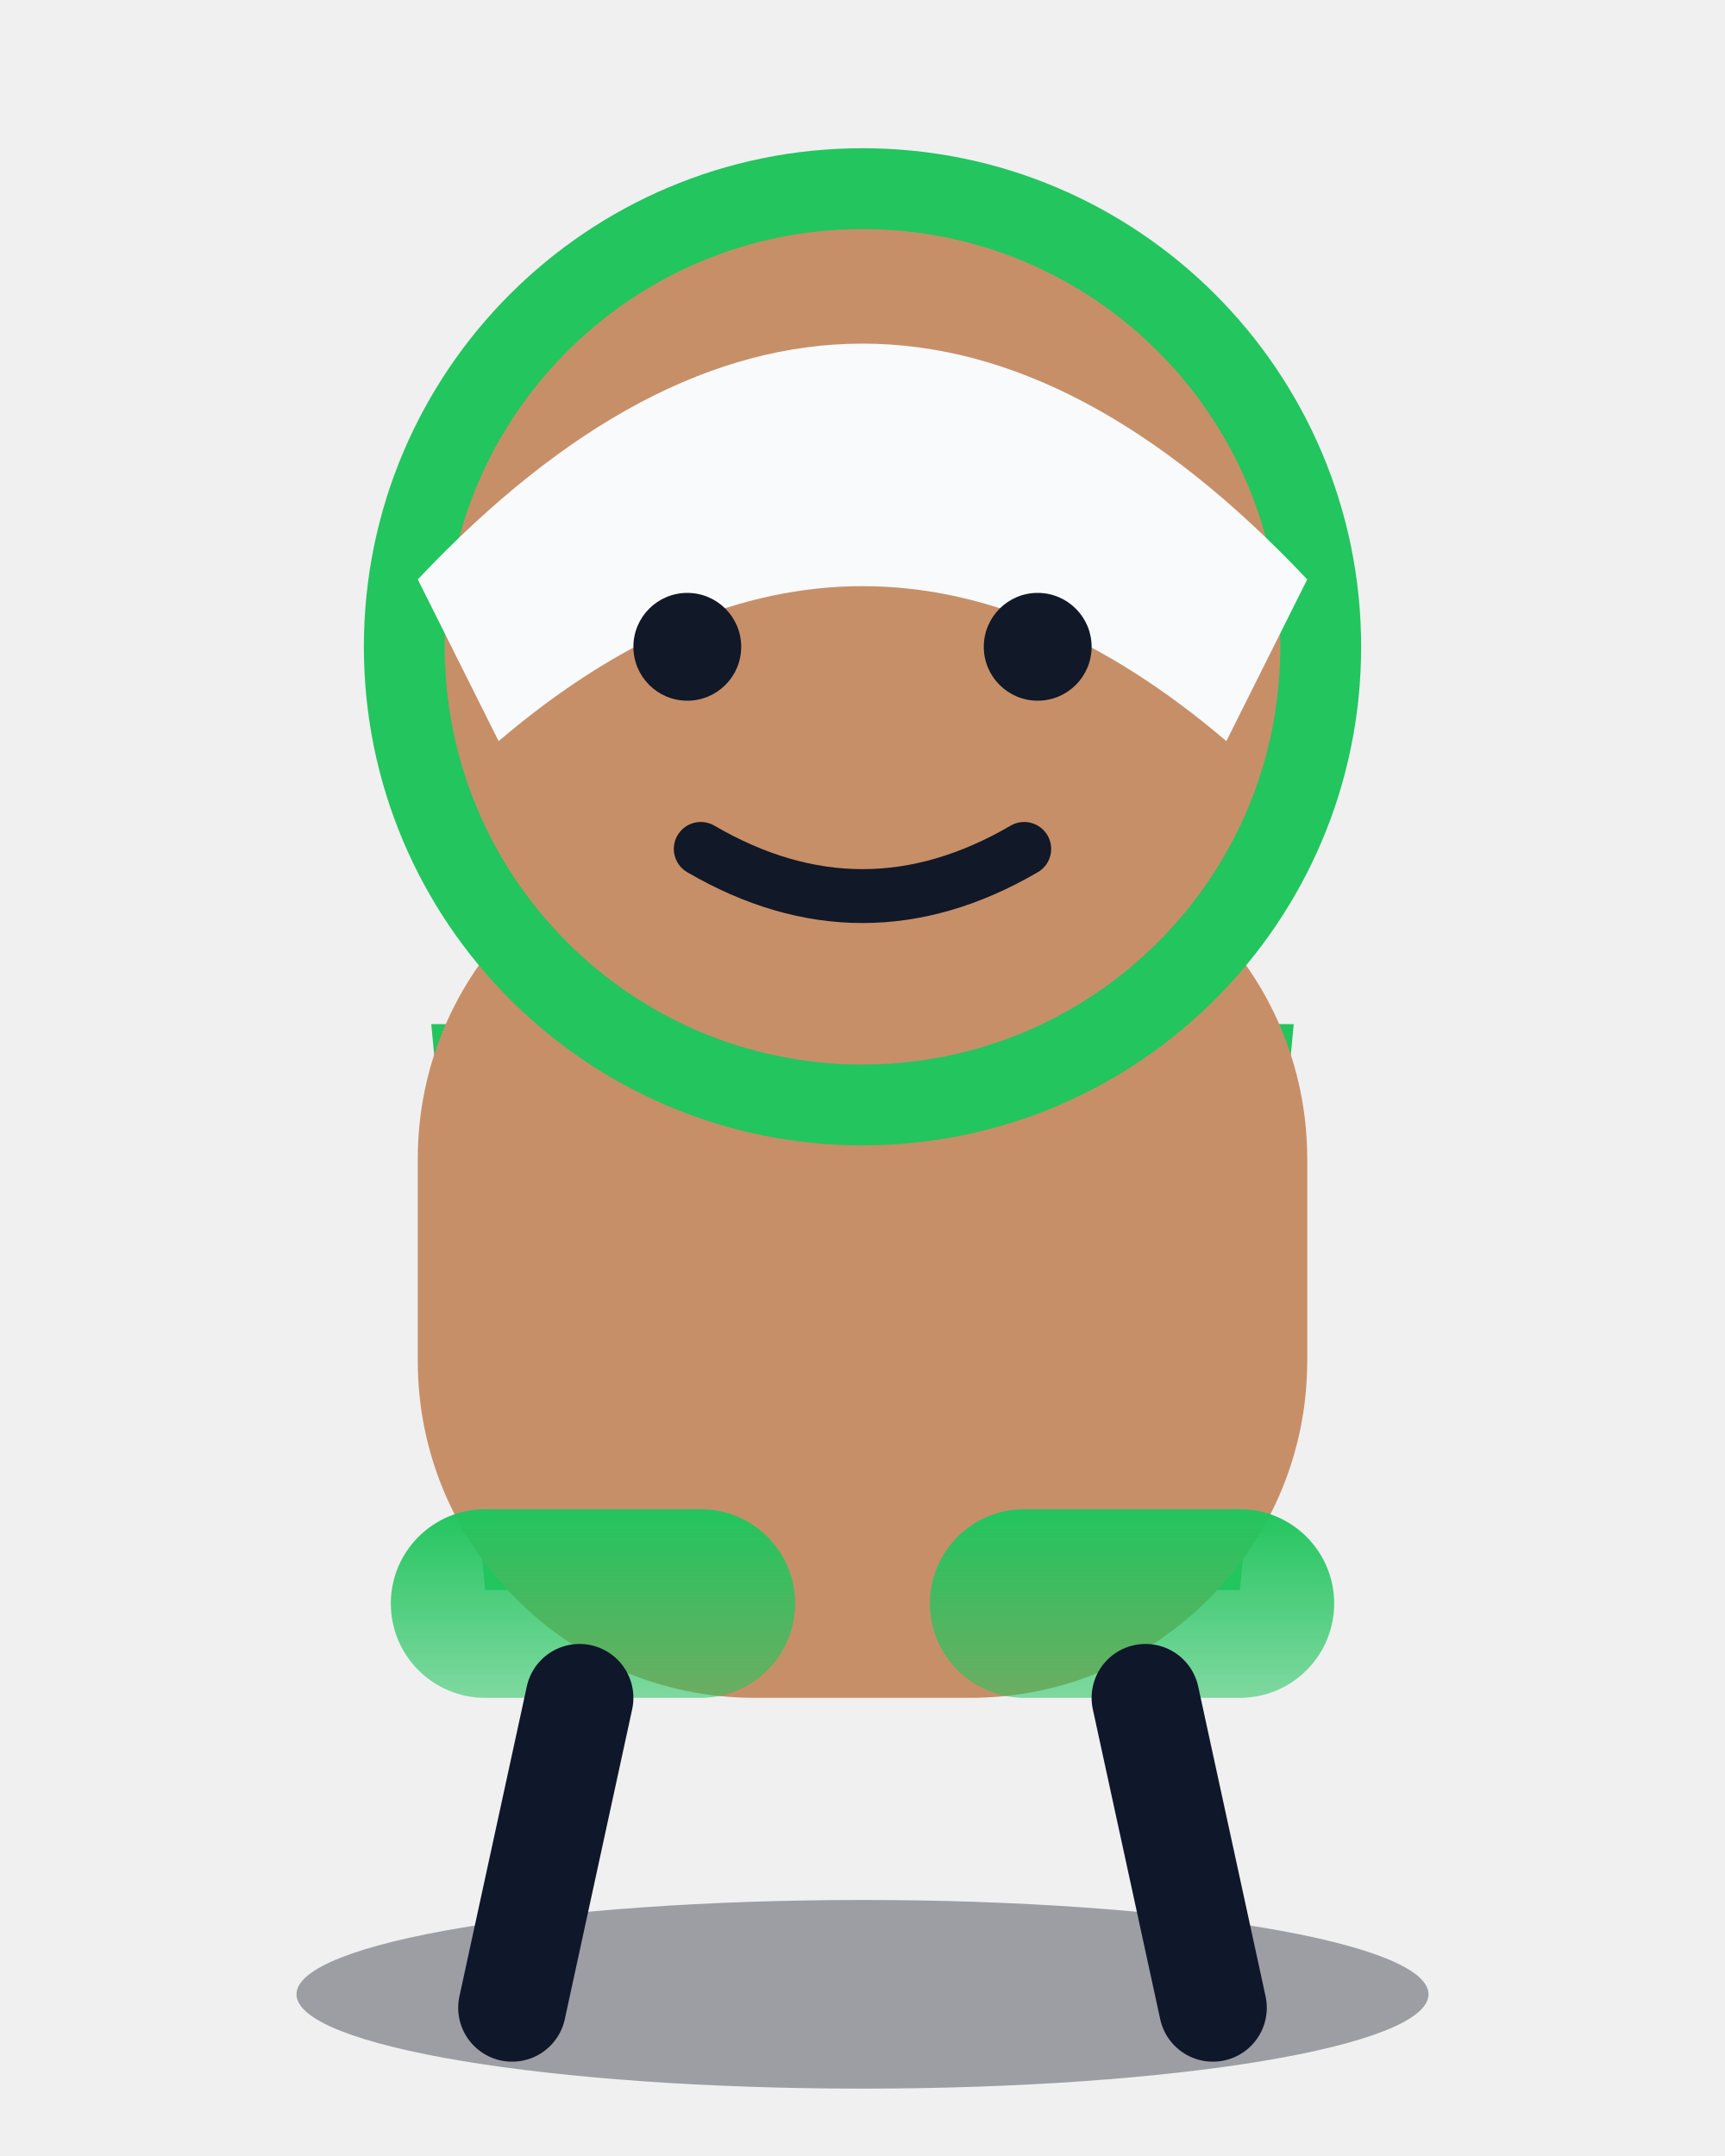
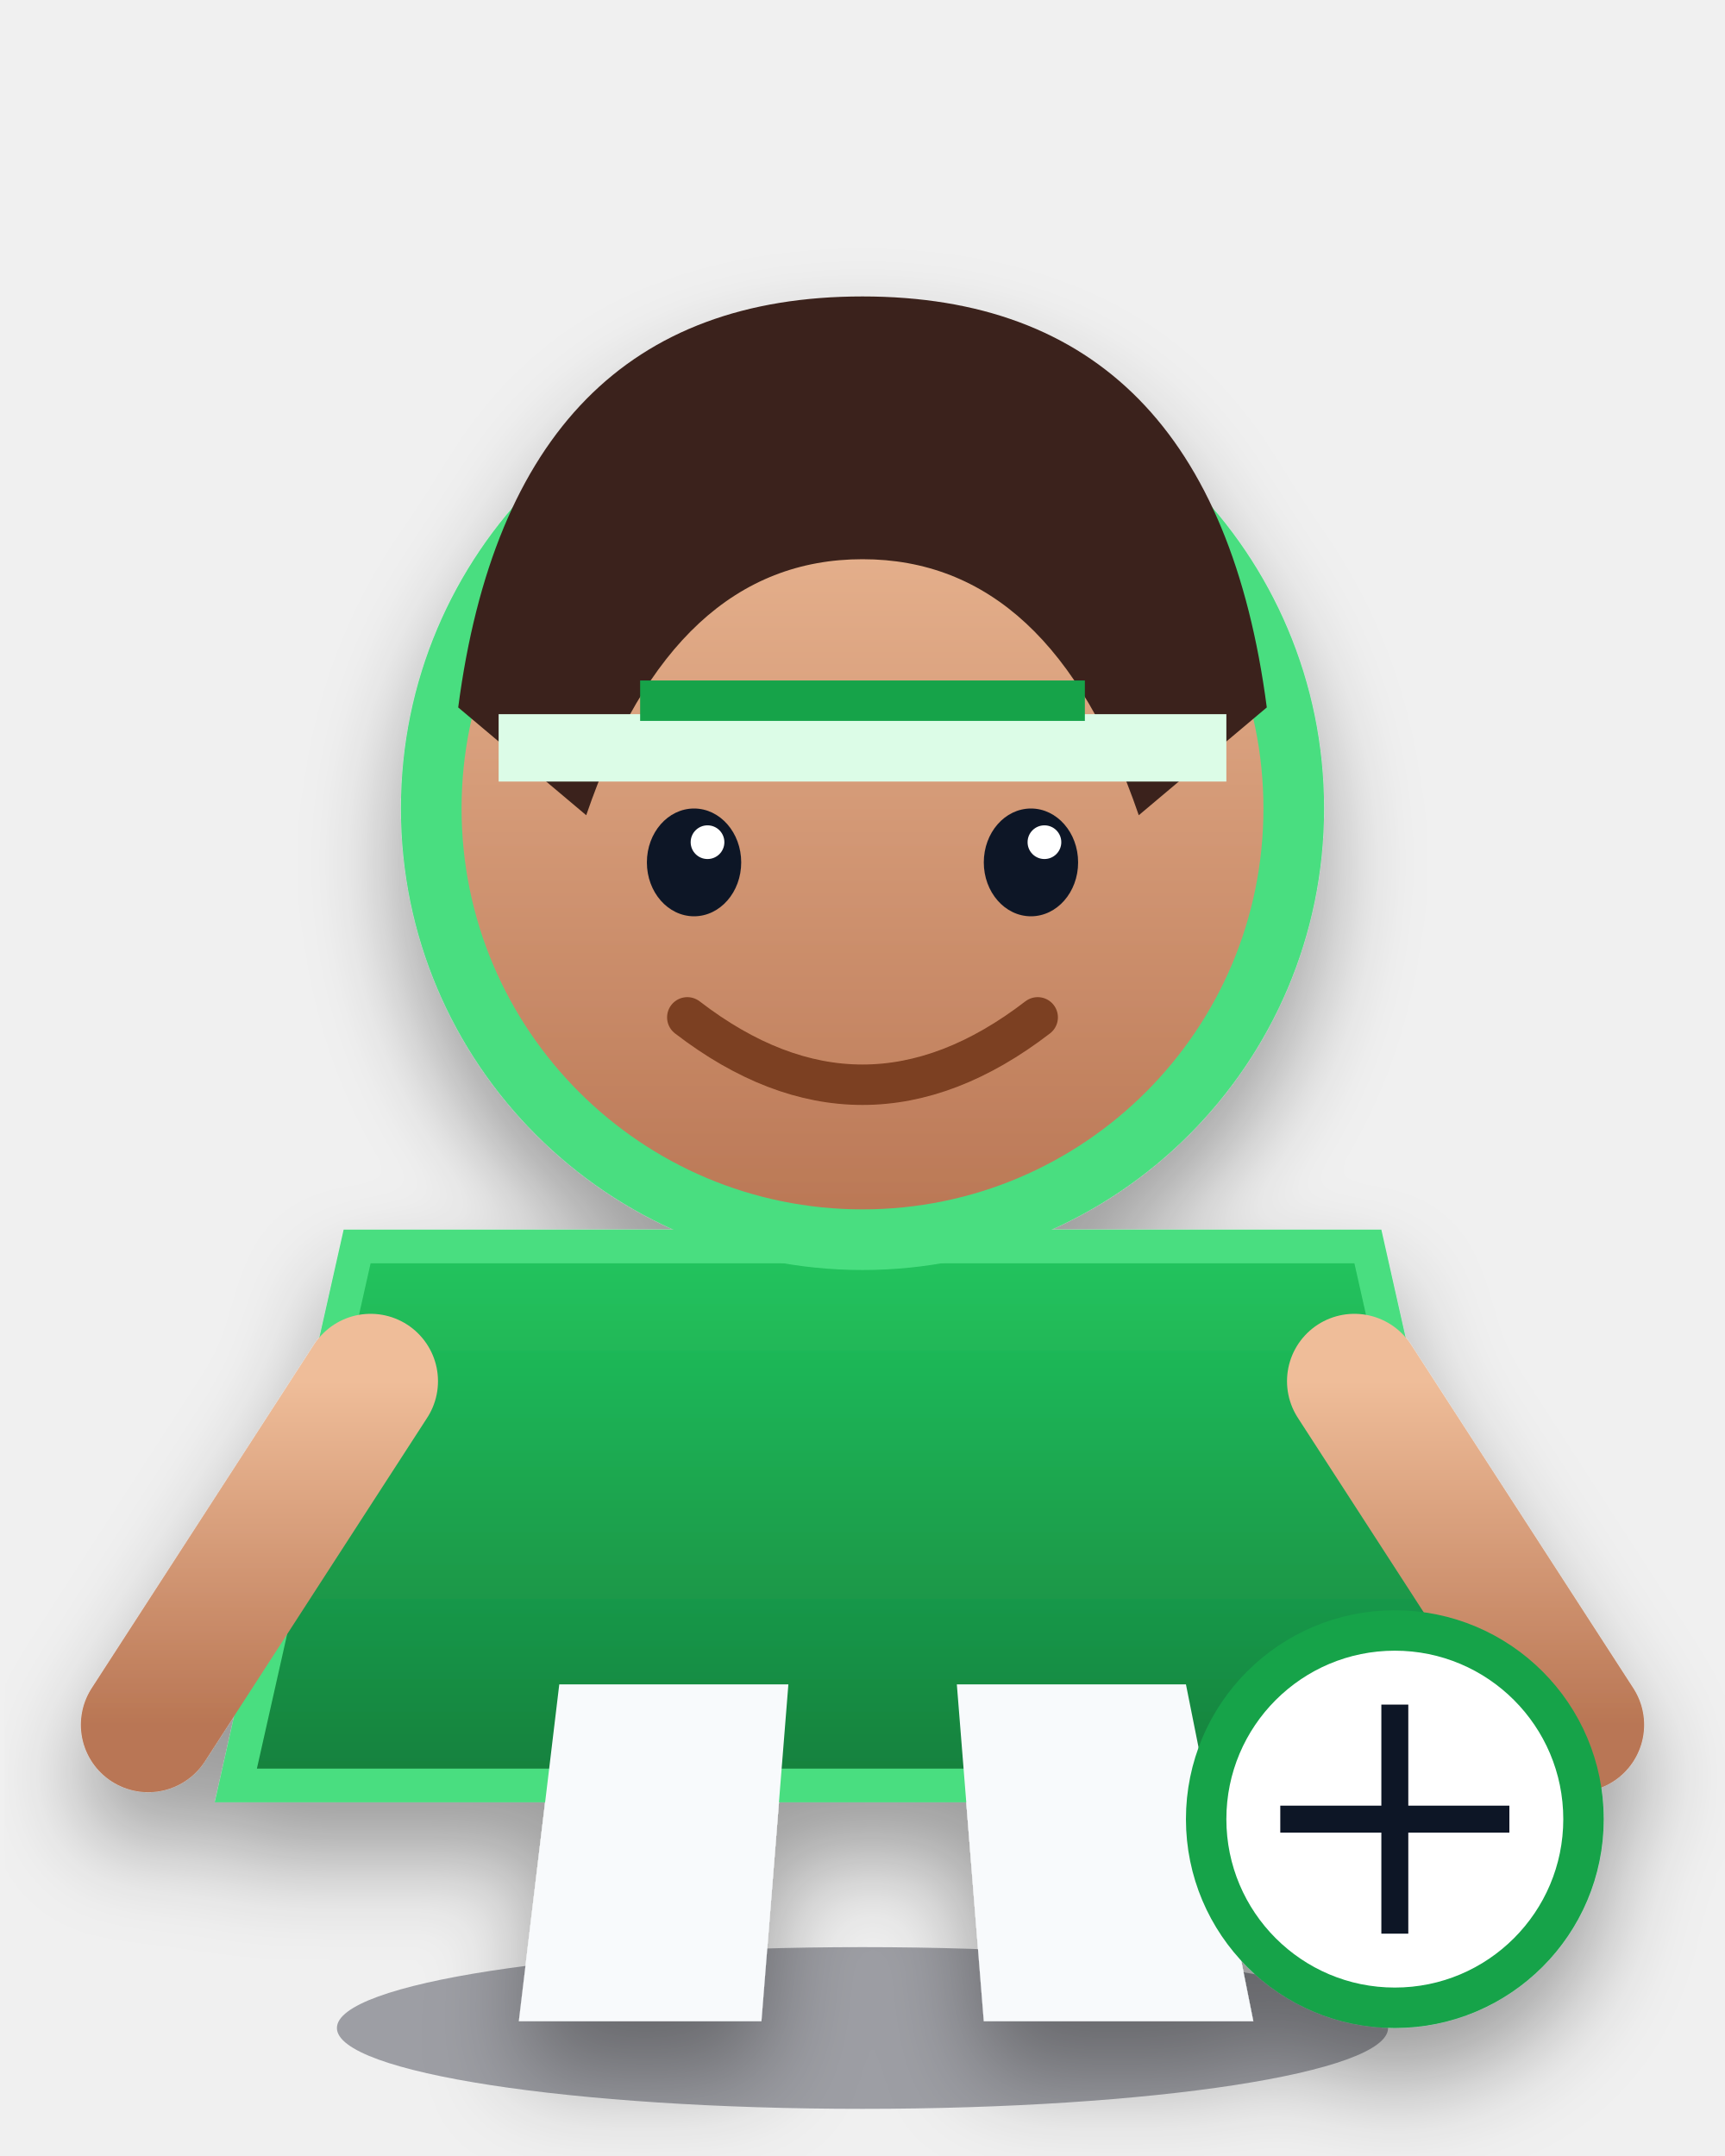
- <svg xmlns="http://www.w3.org/2000/svg" width="128" height="160" viewBox="0 0 128 160">
+ <svg xmlns="http://www.w3.org/2000/svg" width="256" height="320" viewBox="0 0 256 320">
  <defs>
-     <linearGradient id="g" x1="0" y1="0" x2="0" y2="1">
+     <linearGradient id="skin" x2="0" y2="1">
+       <stop stop-color="#efbd99" />
+       <stop offset="1" stop-color="#b97654" />
+     </linearGradient>
+     <linearGradient id="kit" x2="0" y2="1">
      <stop stop-color="#22c55e" />
-       <stop offset="1" stop-color="#22c55e" stop-opacity=".55" />
+       <stop offset="1" stop-color="#15803d" />
    </linearGradient>
+     <filter id="s">
+       <feDropShadow dx="0" dy="8" stdDeviation="7" flood-opacity=".35" />
+     </filter>
  </defs>
-   <ellipse cx="64" cy="148" rx="42" ry="7" fill="#020617" opacity=".35" />
-   <path d="M32 76 L96 76 92 118 36 118Z" fill="#22c55e" />
-   <circle cx="64" cy="96" r="13" fill="#fff" />
-   <path d="M64 83 L68 91 77 92 70 98 72 107 64 102 56 107 58 98 51 92 60 91Z" fill="#22c55e" />
-   <rect x="31" y="61" width="66" height="65" rx="25" fill="#c78f68" />
-   <circle cx="64" cy="48" r="34" fill="#c78f68" stroke="#22c55e" stroke-width="6" />
-   <path d="M31 43 Q64 8 97 43 L91 55 Q64 32 37 55Z" fill="#f8fafc" />
-   <circle cx="51" cy="48" r="4" fill="#111827" />
-   <circle cx="77" cy="48" r="4" fill="#111827" />
-   <path d="M52 63 Q64 70 76 63" fill="none" stroke="#111827" stroke-width="4" stroke-linecap="round" />
-   <rect x="29" y="112" width="30" height="14" rx="7" fill="url(#g)" />
-   <rect x="69" y="112" width="30" height="14" rx="7" fill="url(#g)" />
-   <path d="M43 126 L38 149 M85 126 L90 149" stroke="#0f172a" stroke-width="8" stroke-linecap="round" />
+   <ellipse cx="128" cy="301" rx="78" ry="12" fill="#020617" opacity=".35" />
+   <g filter="url(#s)">
+     <path d="M53 185h150l18 80H35z" fill="url(#kit)" stroke="#4ade80" stroke-width="5" />
+     <path d="M83 250h34l-4 50H77zM142 250h34l10 50h-40z" fill="#f8fafc" />
+     <path d="M55 205L22 256M201 205l33 51" stroke="url(#skin)" stroke-width="20" stroke-linecap="round" />
+     <circle cx="128" cy="120" r="64" fill="url(#skin)" stroke="#4ade80" stroke-width="9" />
+     <path d="M68 105q8-61 60-61t60 61l-19 16q-13-38-41-38t-41 38z" fill="#3b241b" />
+     <path d="M74 111h108" stroke="#dcfce7" stroke-width="10" />
+     <path d="M95 104h66" stroke="#16a34a" stroke-width="6" />
+     <ellipse cx="103" cy="128" rx="7" ry="8" fill="#111827" />
+     <ellipse cx="153" cy="128" rx="7" ry="8" fill="#111827" />
+     <circle cx="105" cy="125" r="2.5" fill="#fff" />
+     <circle cx="155" cy="125" r="2.5" fill="#fff" />
+     <path d="M102 151q26 20 52 0" fill="none" stroke="#7c3f20" stroke-width="6" stroke-linecap="round" />
+     <circle cx="207" cy="270" r="28" fill="#fff" stroke="#16a34a" stroke-width="6" />
+     <path d="M190 270h34M207 253v34" stroke="#111827" stroke-width="4" />
+   </g>
</svg>
